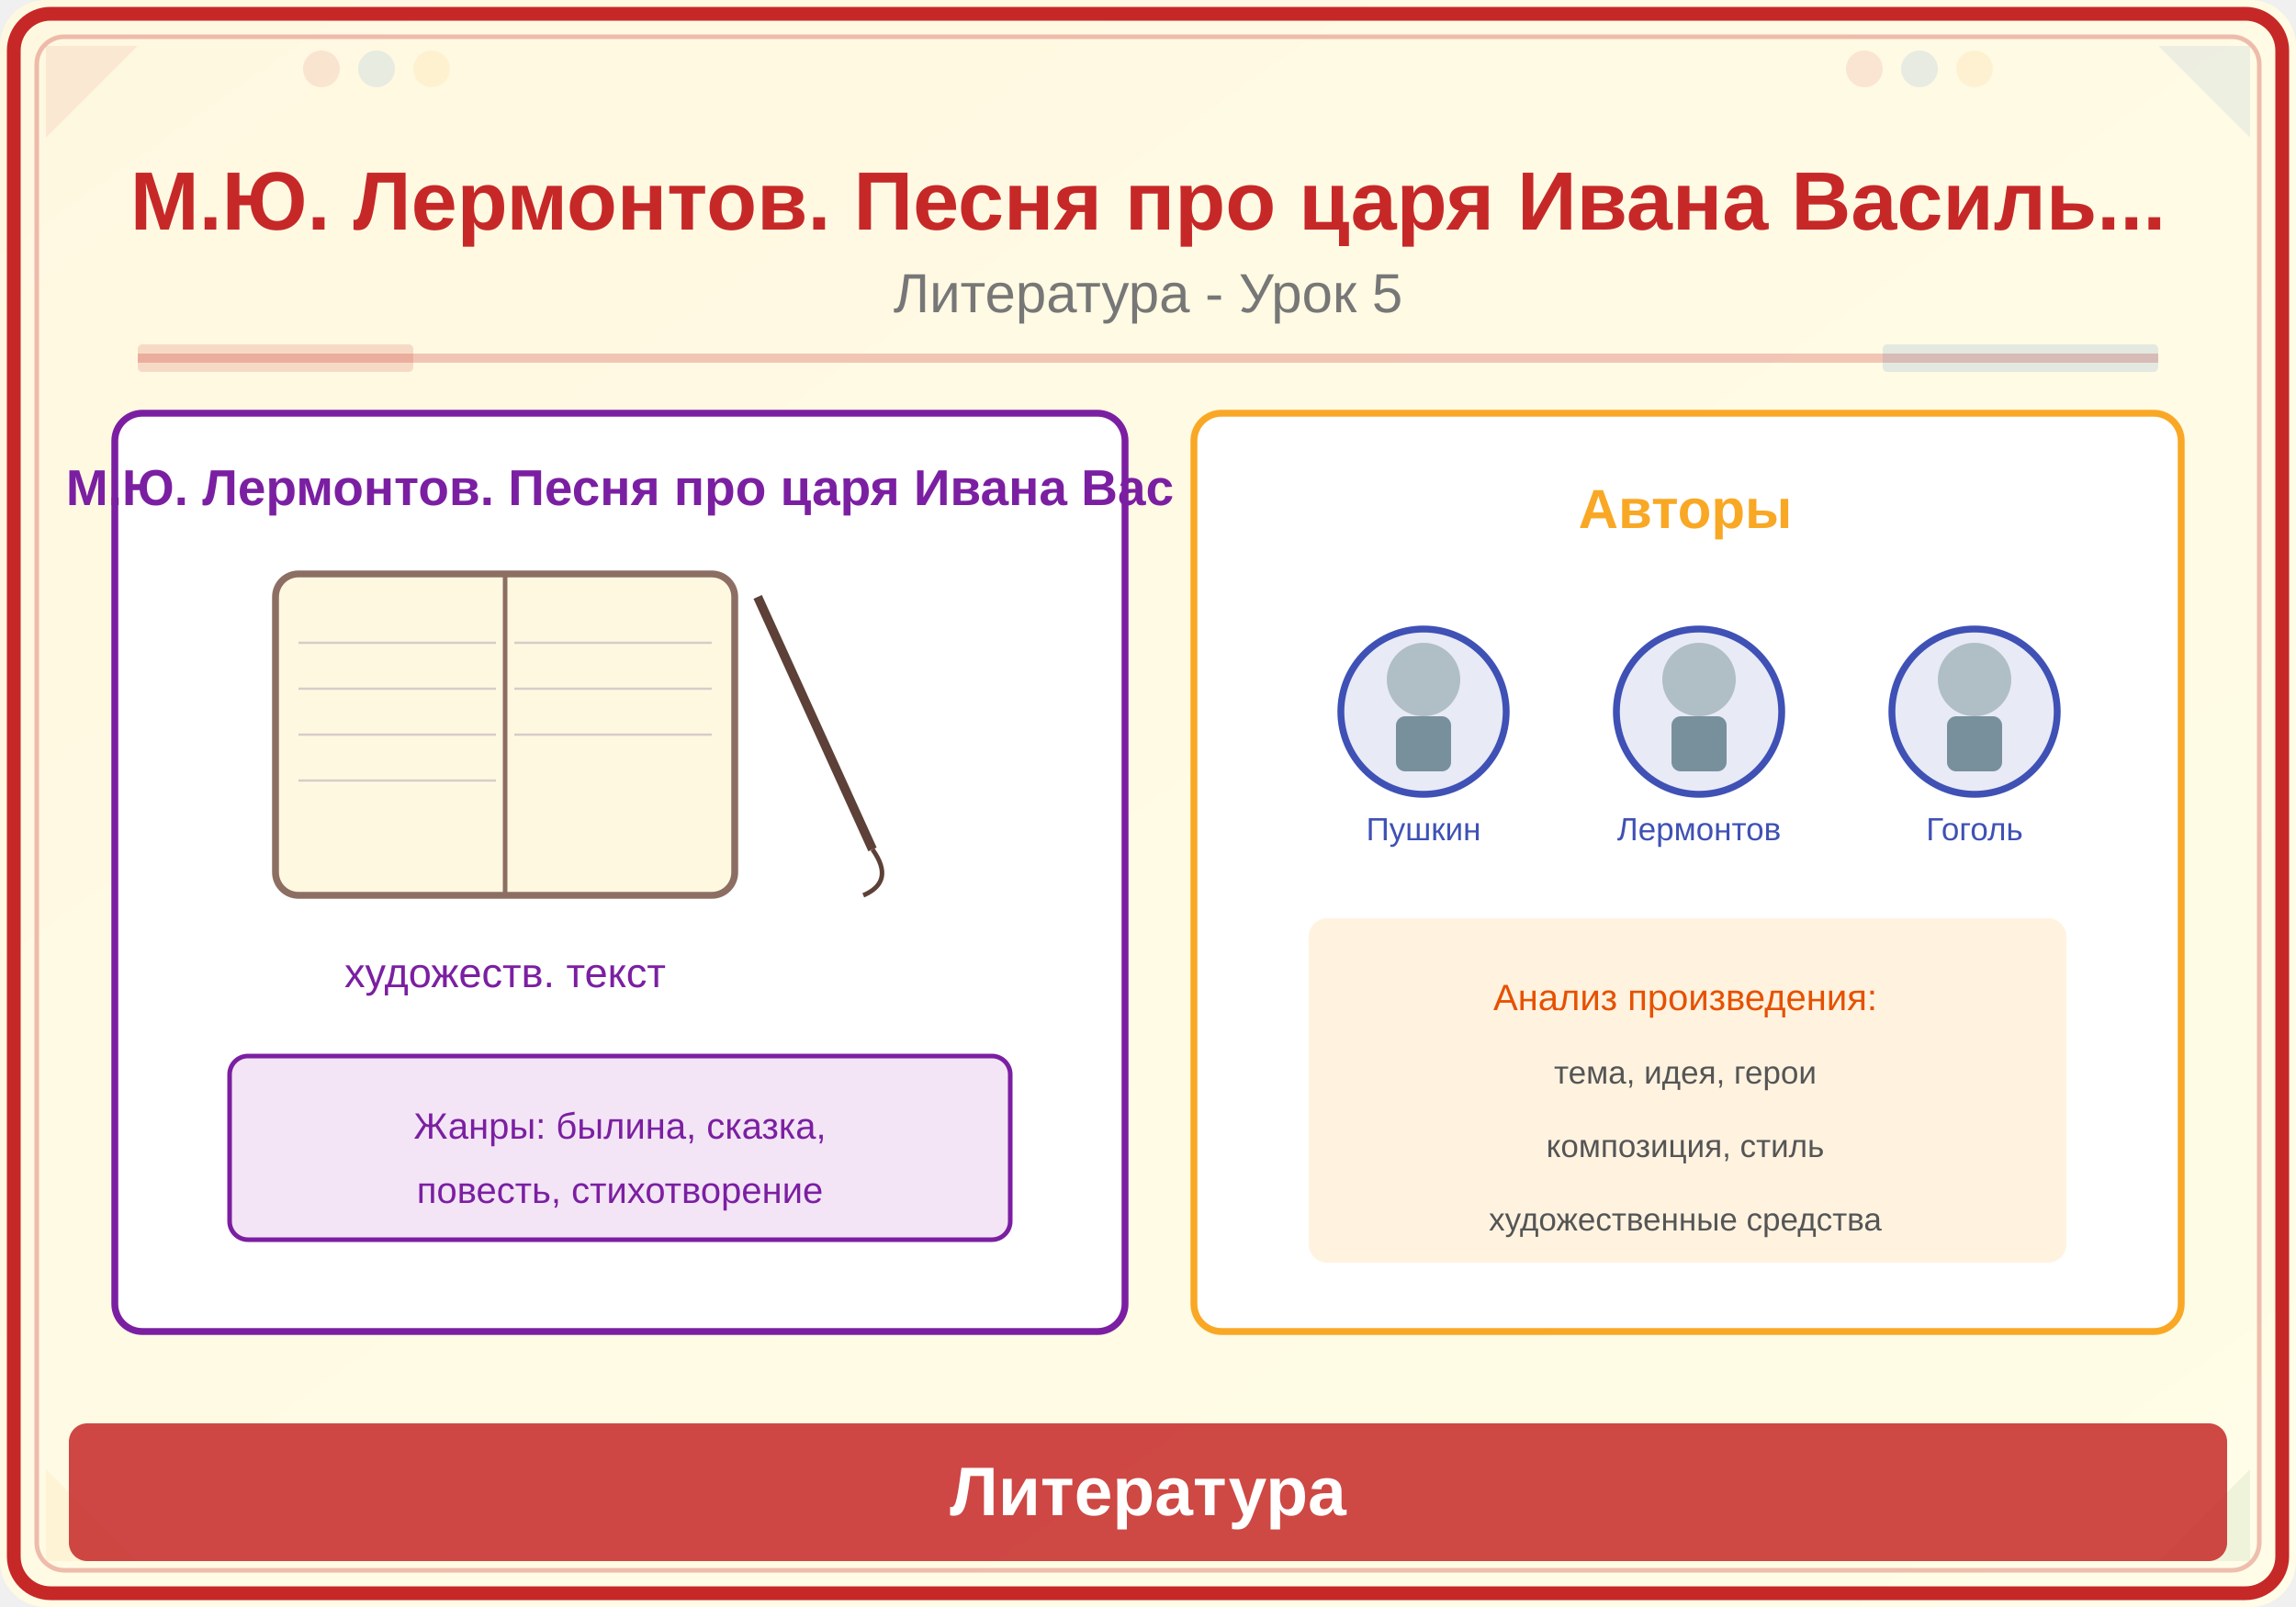
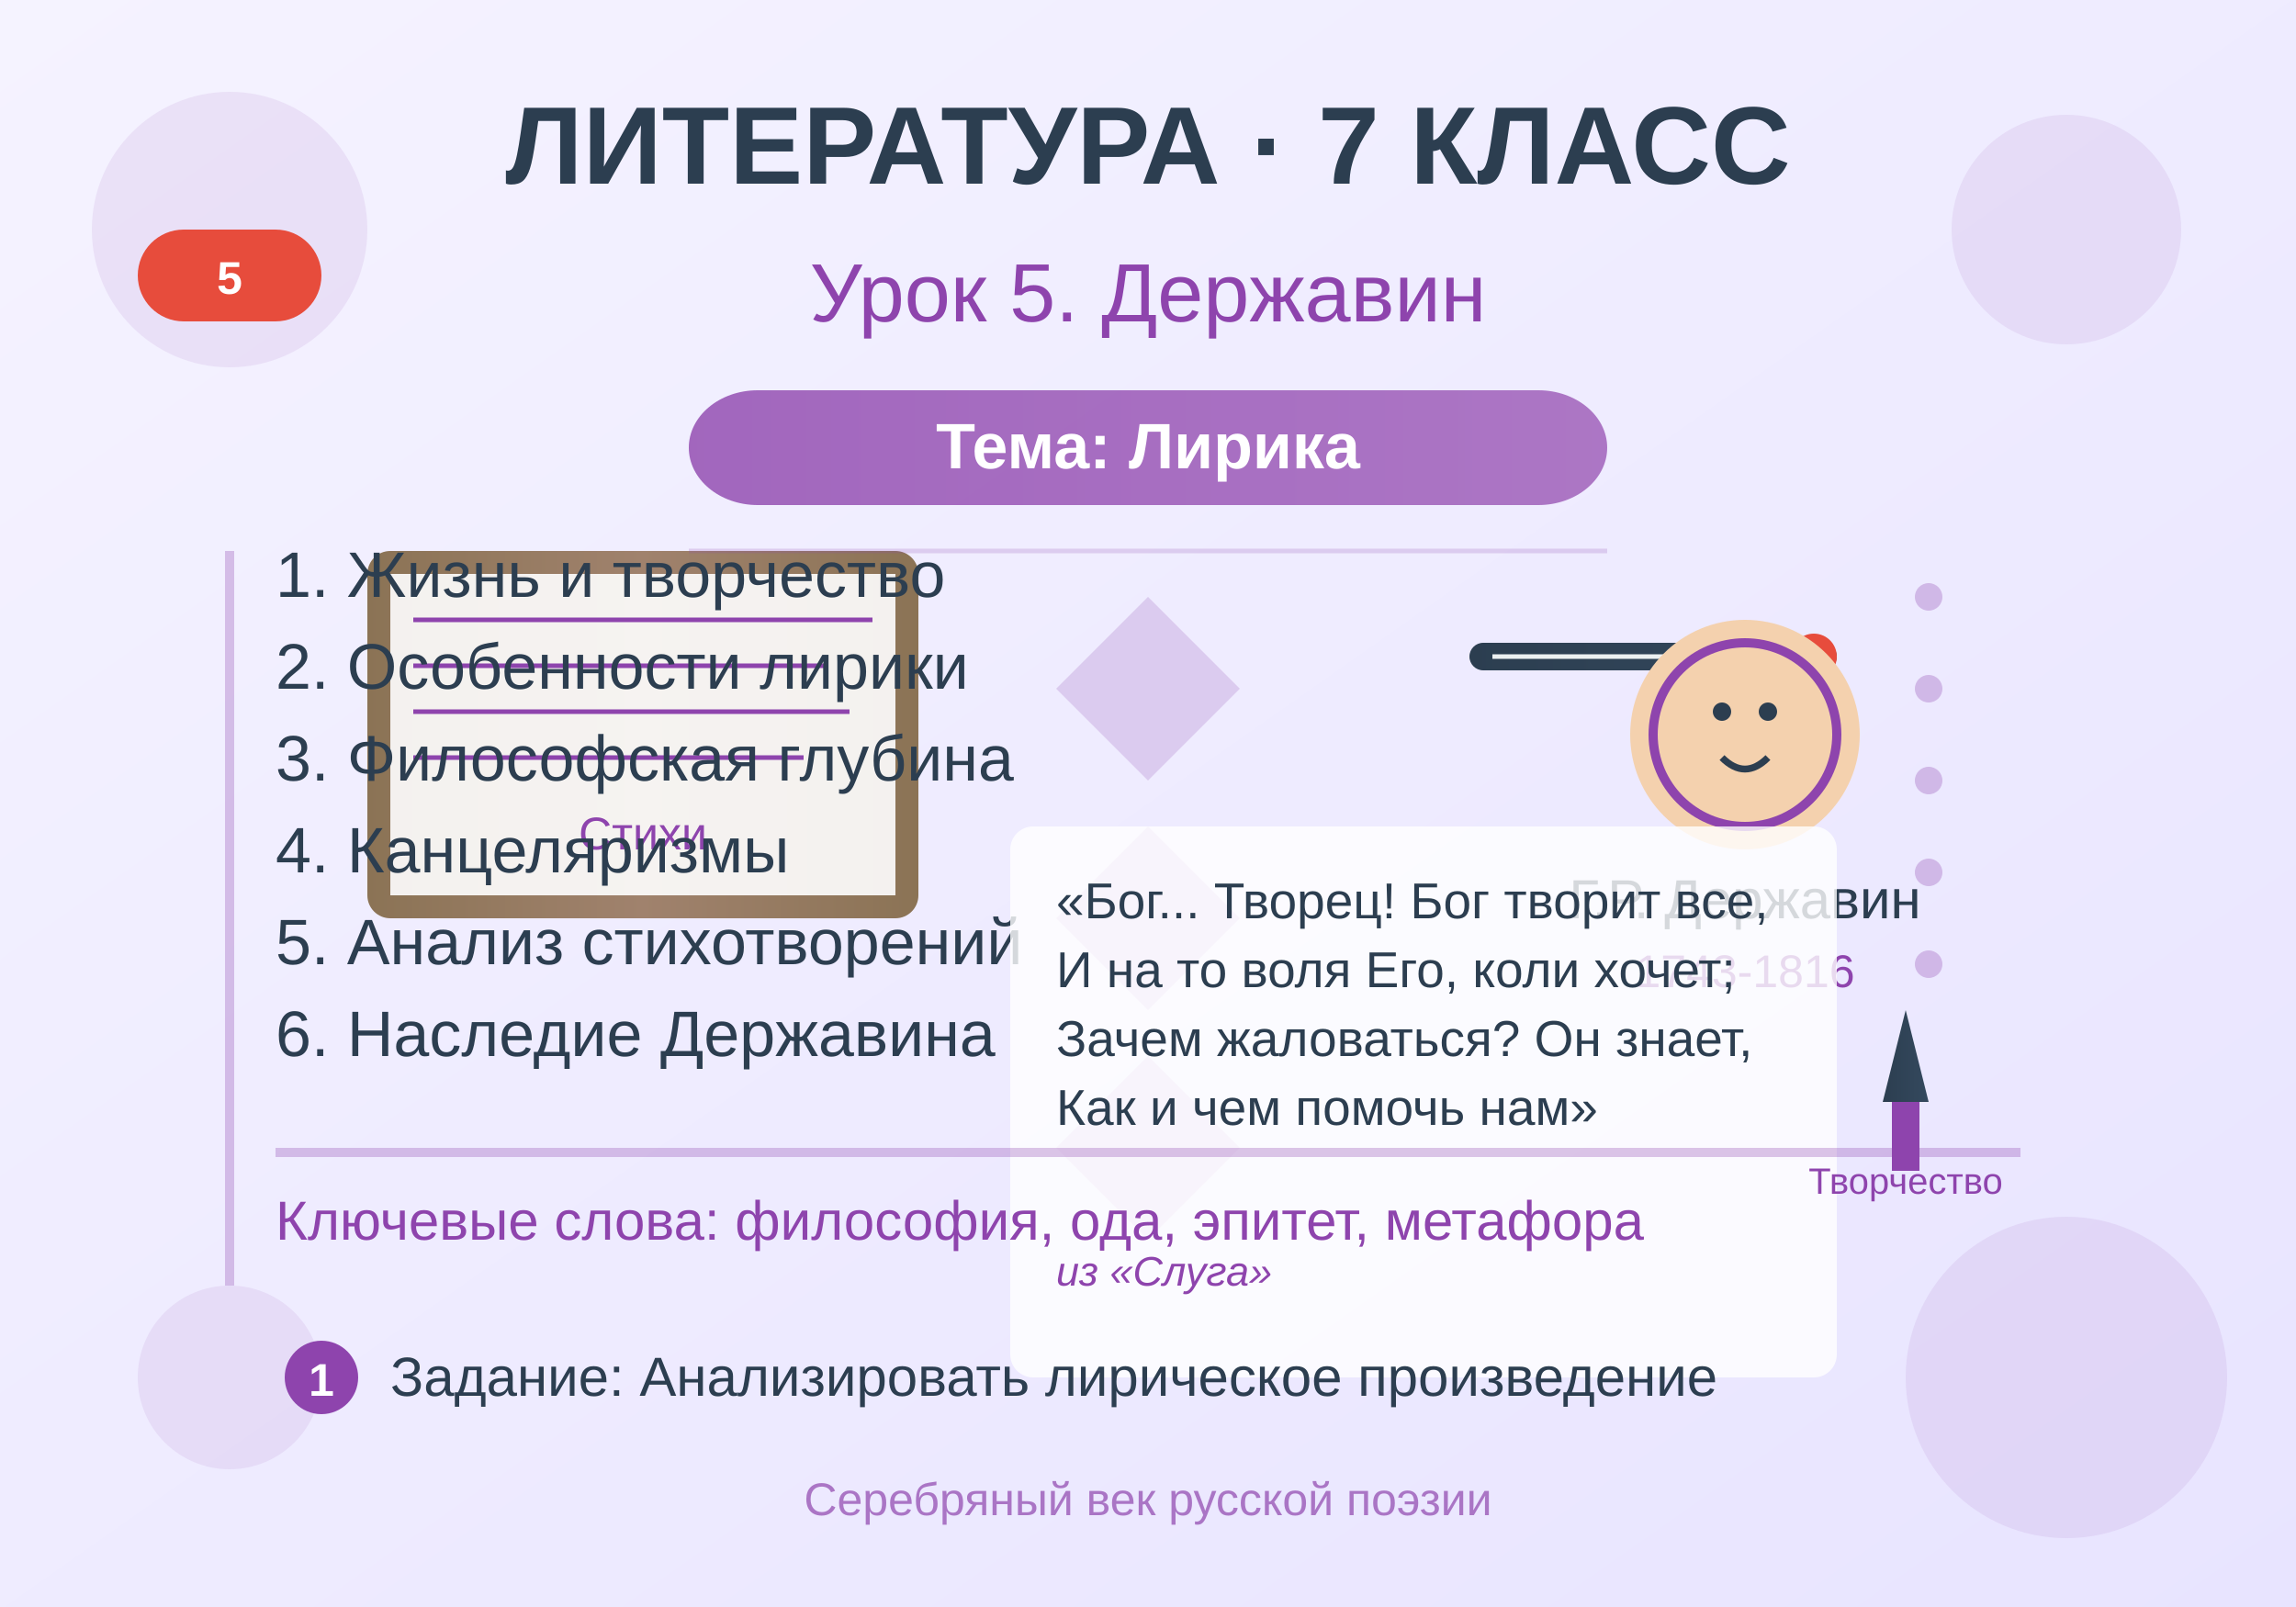
<svg xmlns="http://www.w3.org/2000/svg" viewBox="0 0 500 350">
  <defs>
-     <linearGradient id="bg" x1="0" y1="0" x2="1" y2="1">
-       <stop offset="0%" stop-color="#FFF8E1" />
-       <stop offset="100%" stop-color="#FFFDE7" />
+     <linearGradient id="bgGrad" x1="0%" y1="0%" x2="100%" y2="100%">
+       <stop offset="0%" style="stop-color:#f5f3ff;stop-opacity:1" />
+       <stop offset="100%" style="stop-color:#e8e4ff;stop-opacity:1" />
+     </linearGradient>
+     <linearGradient id="bookGrad" x1="0%" y1="0%" x2="100%" y2="0%">
+       <stop offset="0%" style="stop-color:#8b7355;stop-opacity:1" />
+       <stop offset="50%" style="stop-color:#a0826d;stop-opacity:1" />
+       <stop offset="100%" style="stop-color:#8b7355;stop-opacity:1" />
+     </linearGradient>
+     <linearGradient id="penGrad" x1="0%" y1="0%" x2="100%" y2="0%">
+       <stop offset="0%" style="stop-color:#2c3e50;stop-opacity:1" />
+       <stop offset="100%" style="stop-color:#34495e;stop-opacity:1" />
+     </linearGradient>
+     <linearGradient id="textGrad" x1="0%" y1="0%" x2="100%" y2="0%">
+       <stop offset="0%" style="stop-color:#8e44ad;stop-opacity:0.8" />
+       <stop offset="100%" style="stop-color:#9b59b6;stop-opacity:0.8" />
    </linearGradient>
  </defs>
-   <rect width="500" height="350" fill="url(#bg)" rx="10" />
-   <rect x="3" y="3" width="494" height="344" rx="8" fill="none" stroke="#C62828" stroke-width="3" />
-   <rect x="8" y="8" width="484" height="334" rx="6" fill="none" stroke="#C62828" stroke-width="1" opacity="0.3" />
-   <polygon points="10,10 30,10 10,30" fill="#C62828" opacity="0.08" />
-   <polygon points="490,10 470,10 490,30" fill="#1565C0" opacity="0.08" />
-   <polygon points="10,340 30,340 10,320" fill="#F9A825" opacity="0.08" />
-   <polygon points="490,340 470,340 490,320" fill="#2E7D32" opacity="0.08" />
-   <circle cx="70" cy="15" r="4" fill="#C62828" opacity="0.1" />
-   <circle cx="82" cy="15" r="4" fill="#1565C0" opacity="0.1" />
-   <circle cx="94" cy="15" r="4" fill="#F9A825" opacity="0.1" />
-   <circle cx="406" cy="15" r="4" fill="#C62828" opacity="0.1" />
-   <circle cx="418" cy="15" r="4" fill="#1565C0" opacity="0.1" />
-   <circle cx="430" cy="15" r="4" fill="#F9A825" opacity="0.1" />
-   <text x="250" y="50" font-family="Arial,sans-serif" font-size="18" font-weight="bold" fill="#C62828" text-anchor="middle">М.Ю. Лермонтов. Песня про царя Ивана Василь...</text>
-   <text x="250" y="68" font-family="Arial,sans-serif" font-size="12" fill="#777" text-anchor="middle">Литература - Урок 5</text>
-   <line x1="30" y1="78" x2="470" y2="78" stroke="#C62828" stroke-width="2" opacity="0.25" />
-   <rect x="30" y="75" width="60" height="6" fill="#C62828" opacity="0.15" rx="1" />
-   <rect x="410" y="75" width="60" height="6" fill="#1565C0" opacity="0.12" rx="1" />
-   <rect x="25" y="90" width="220" height="200" rx="6" fill="white" stroke="#7B1FA2" stroke-width="1.5" />
-   <text x="135" y="110" font-family="Arial,sans-serif" font-size="11" fill="#7B1FA2" text-anchor="middle" font-weight="bold">М.Ю. Лермонтов. Песня про царя Ивана Вас</text>
-   <rect x="60" y="125" width="100" height="70" rx="5" fill="#FFF8E1" stroke="#8D6E63" stroke-width="1.5" />
-   <line x1="110" y1="125" x2="110" y2="195" stroke="#8D6E63" stroke-width="1" />
-   <line x1="65" y1="140" x2="108" y2="140" stroke="#D7CCC8" stroke-width="0.5" />
-   <line x1="65" y1="150" x2="108" y2="150" stroke="#D7CCC8" stroke-width="0.5" />
-   <line x1="65" y1="160" x2="108" y2="160" stroke="#D7CCC8" stroke-width="0.5" />
-   <line x1="65" y1="170" x2="108" y2="170" stroke="#D7CCC8" stroke-width="0.5" />
-   <line x1="112" y1="140" x2="155" y2="140" stroke="#D7CCC8" stroke-width="0.5" />
-   <line x1="112" y1="150" x2="155" y2="150" stroke="#D7CCC8" stroke-width="0.5" />
-   <line x1="112" y1="160" x2="155" y2="160" stroke="#D7CCC8" stroke-width="0.5" />
-   <line x1="165" y1="130" x2="190" y2="185" stroke="#5D4037" stroke-width="2" />
-   <path d="M190,185 Q195,192 188,195" stroke="#5D4037" stroke-width="1" fill="none" />
-   <text x="110" y="215" font-family="Arial,sans-serif" font-size="9" fill="#7B1FA2" text-anchor="middle">художеств. текст</text>
-   <rect x="50" y="230" width="170" height="40" rx="4" fill="#F3E5F5" stroke="#7B1FA2" stroke-width="1" />
-   <text x="135" y="248" font-family="Arial,sans-serif" font-size="8" fill="#7B1FA2" text-anchor="middle">Жанры: былина, сказка,</text>
-   <text x="135" y="262" font-family="Arial,sans-serif" font-size="8" fill="#7B1FA2" text-anchor="middle">повесть, стихотворение</text>
-   <rect x="260" y="90" width="215" height="200" rx="6" fill="white" stroke="#F9A825" stroke-width="1.5" />
-   <text x="367" y="115" font-family="Arial,sans-serif" font-size="12" fill="#F9A825" text-anchor="middle" font-weight="bold">Авторы</text>
-   <circle cx="310" cy="155" r="18" fill="#E8EAF6" stroke="#3F51B5" stroke-width="1.5" />
-   <circle cx="310" cy="148" r="8" fill="#B0BEC5" />
-   <rect x="304" y="156" width="12" height="12" rx="2" fill="#78909C" />
-   <text x="310" y="183" font-family="Arial,sans-serif" font-size="7" fill="#3F51B5" text-anchor="middle">Пушкин</text>
-   <circle cx="370" cy="155" r="18" fill="#E8EAF6" stroke="#3F51B5" stroke-width="1.5" />
-   <circle cx="370" cy="148" r="8" fill="#B0BEC5" />
-   <rect x="364" y="156" width="12" height="12" rx="2" fill="#78909C" />
-   <text x="370" y="183" font-family="Arial,sans-serif" font-size="7" fill="#3F51B5" text-anchor="middle">Лермонтов</text>
-   <circle cx="430" cy="155" r="18" fill="#E8EAF6" stroke="#3F51B5" stroke-width="1.5" />
-   <circle cx="430" cy="148" r="8" fill="#B0BEC5" />
-   <rect x="424" y="156" width="12" height="12" rx="2" fill="#78909C" />
-   <text x="430" y="183" font-family="Arial,sans-serif" font-size="7" fill="#3F51B5" text-anchor="middle">Гоголь</text>
-   <rect x="285" y="200" width="165" height="75" rx="4" fill="#FFF3E0" />
-   <text x="367" y="220" font-family="Arial,sans-serif" font-size="8" fill="#E65100" text-anchor="middle">Анализ произведения:</text>
-   <text x="367" y="236" font-family="Arial,sans-serif" font-size="7" fill="#555" text-anchor="middle">тема, идея, герои</text>
-   <text x="367" y="252" font-family="Arial,sans-serif" font-size="7" fill="#555" text-anchor="middle">композиция, стиль</text>
-   <text x="367" y="268" font-family="Arial,sans-serif" font-size="7" fill="#555" text-anchor="middle">художественные средства</text>
-   <rect x="15" y="310" width="470" height="30" rx="4" fill="#C62828" opacity="0.85" />
-   <text x="250" y="330" font-family="Arial,sans-serif" font-size="15" text-anchor="middle" fill="white" font-weight="bold">Литература</text>
+   <rect width="500" height="350" fill="url(#bgGrad)" />
+   <g opacity="0.1">
+     <circle cx="50" cy="50" r="30" fill="#8e44ad" />
+     <circle cx="450" cy="50" r="25" fill="#8e44ad" />
+     <circle cx="50" cy="300" r="20" fill="#8e44ad" />
+     <circle cx="450" cy="300" r="35" fill="#8e44ad" />
+   </g>
+   <g transform="translate(80, 120)">
+     <rect x="0" y="0" width="120" height="80" fill="url(#bookGrad)" rx="5" />
+     <rect x="5" y="5" width="110" height="70" fill="#fff" opacity="0.9" />
+     <line x1="10" y1="15" x2="110" y2="15" stroke="#8e44ad" stroke-width="1" />
+     <line x1="10" y1="25" x2="100" y2="25" stroke="#8e44ad" stroke-width="1" />
+     <line x1="10" y1="35" x2="105" y2="35" stroke="#8e44ad" stroke-width="1" />
+     <line x1="10" y1="45" x2="95" y2="45" stroke="#8e44ad" stroke-width="1" />
+     <text x="60" y="65" text-anchor="middle" font-family="Arial, sans-serif" font-size="10" fill="#8e44ad">Стихи</text>
+   </g>
+   <g transform="translate(320, 140)">
+     <rect x="0" y="0" width="80" height="6" fill="url(#penGrad)" rx="3" />
+     <circle cx="75" cy="3" r="5" fill="#e74c3c" />
+     <line x1="5" y1="3" x2="70" y2="3" stroke="#ecf0f1" stroke-width="1" />
+   </g>
+   <text x="250" y="40" text-anchor="middle" font-family="Arial, sans-serif" font-size="24" font-weight="bold" fill="#2c3e50">ЛИТЕРАТУРА · 7 КЛАСС</text>
+   <text x="250" y="70" text-anchor="middle" font-family="Arial, sans-serif" font-size="18" fill="#8e44ad">Урок 5. Державин</text>
+   <rect x="150" y="85" width="200" height="25" fill="url(#textGrad)" rx="15" />
+   <text x="250" y="102" text-anchor="middle" font-family="Arial, sans-serif" font-size="14" font-weight="bold" fill="#fff">Тема: Лирика</text>
+   <line x1="50" y1="120" x2="50" y2="280" stroke="#8e44ad" stroke-width="2" opacity="0.3" />
+   <g transform="translate(60, 130)">
+     <text x="0" y="0" font-family="Arial, sans-serif" font-size="14" fill="#2c3e50">1. Жизнь и творчество</text>
+     <text x="0" y="20" font-family="Arial, sans-serif" font-size="14" fill="#2c3e50">2. Особенности лирики</text>
+     <text x="0" y="40" font-family="Arial, sans-serif" font-size="14" fill="#2c3e50">3. Философская глубина</text>
+     <text x="0" y="60" font-family="Arial, sans-serif" font-size="14" fill="#2c3e50">4. Канцеляризмы</text>
+     <text x="0" y="80" font-family="Arial, sans-serif" font-size="14" fill="#2c3e50">5. Анализ стихотворений</text>
+     <text x="0" y="100" font-family="Arial, sans-serif" font-size="14" fill="#2c3e50">6. Наследие Державина</text>
+   </g>
+   <g opacity="0.2">
+     <path d="M 250 130 L 270 150 L 250 170 L 230 150 Z" fill="#8e44ad" />
+     <path d="M 250 180 L 270 200 L 250 220 L 230 200 Z" fill="#8e44ad" />
+     <path d="M 250 230 L 270 250 L 250 270 L 230 250 Z" fill="#8e44ad" />
+   </g>
+   <g transform="translate(350, 130)">
+     <circle cx="30" cy="30" r="25" fill="#f4d1ae" />
+     <circle cx="30" cy="30" r="20" fill="none" stroke="#8e44ad" stroke-width="2" />
+     <circle cx="25" cy="25" r="2" fill="#2c3e50" />
+     <circle cx="35" cy="25" r="2" fill="#2c3e50" />
+     <path d="M 25 35 Q 30 40 35 35" fill="none" stroke="#2c3e50" stroke-width="1.5" />
+     <text x="30" y="70" text-anchor="middle" font-family="Arial, sans-serif" font-size="12" fill="#2c3e50">Г.Р. Державин</text>
+     <text x="30" y="85" text-anchor="middle" font-family="Arial, sans-serif" font-size="10" fill="#8e44ad">1743-1816</text>
+   </g>
+   <g transform="translate(220, 180)">
+     <rect x="0" y="0" width="180" height="120" fill="#fff" opacity="0.8" rx="5" />
+     <text x="10" y="20" font-family="Arial, sans-serif" font-size="11" fill="#2c3e50">
+       <tspan x="10" dy="0">«Бог... Творец! Бог творит все,</tspan>
+       <tspan x="10" dy="15">И на то воля Его, коли хочет;</tspan>
+       <tspan x="10" dy="15">Зачем жаловаться? Он знает,</tspan>
+       <tspan x="10" dy="15">Как и чем помочь нам»</tspan>
+     </text>
+     <text x="10" y="100" font-family="Arial, sans-serif" font-size="9" fill="#8e44ad" font-style="italic">из «Слуга»</text>
+   </g>
+   <g transform="translate(60, 250)">
+     <rect x="0" y="0" width="380" height="2" fill="#8e44ad" opacity="0.3" />
+     <text x="0" y="20" font-family="Arial, sans-serif" font-size="12" fill="#8e44ad">Ключевые слова: философия, ода, эпитет, метафора</text>
+   </g>
+   <g transform="translate(60, 290)">
+     <circle cx="10" cy="10" r="8" fill="#8e44ad" />
+     <text x="10" y="14" text-anchor="middle" font-family="Arial, sans-serif" font-size="10" fill="#fff" font-weight="bold">1</text>
+     <text x="25" y="14" font-family="Arial, sans-serif" font-size="12" fill="#2c3e50">Задание: Анализировать лирическое произведение</text>
+   </g>
+   <g opacity="0.3">
+     <circle cx="420" cy="130" r="3" fill="#8e44ad" />
+     <circle cx="420" cy="150" r="3" fill="#8e44ad" />
+     <circle cx="420" cy="170" r="3" fill="#8e44ad" />
+     <circle cx="420" cy="190" r="3" fill="#8e44ad" />
+     <circle cx="420" cy="210" r="3" fill="#8e44ad" />
+   </g>
+   <g transform="translate(410, 240)">
+     <path d="M 0 0 L 5 -20 L 10 0 Z" fill="url(#penGrad)" />
+     <rect x="2" y="0" width="6" height="15" fill="#8e44ad" />
+     <text x="5" y="20" text-anchor="middle" font-family="Arial, sans-serif" font-size="8" fill="#8e44ad">Творчество</text>
+   </g>
+   <text x="250" y="330" text-anchor="middle" font-family="Arial, sans-serif" font-size="10" fill="#8e44ad" opacity="0.7">Серебряный век русской поэзии</text>
+   <g opacity="0.2">
+     <line x1="150" y1="120" x2="250" y2="120" stroke="#8e44ad" stroke-width="1" />
+     <line x1="250" y1="120" x2="350" y2="120" stroke="#8e44ad" stroke-width="1" />
+   </g>
+   <g transform="translate(30, 50)">
+     <rect x="0" y="0" width="40" height="20" fill="#e74c3c" rx="10" />
+     <text x="20" y="14" text-anchor="middle" font-family="Arial, sans-serif" font-size="10" fill="#fff" font-weight="bold">5</text>
+   </g>
</svg>
